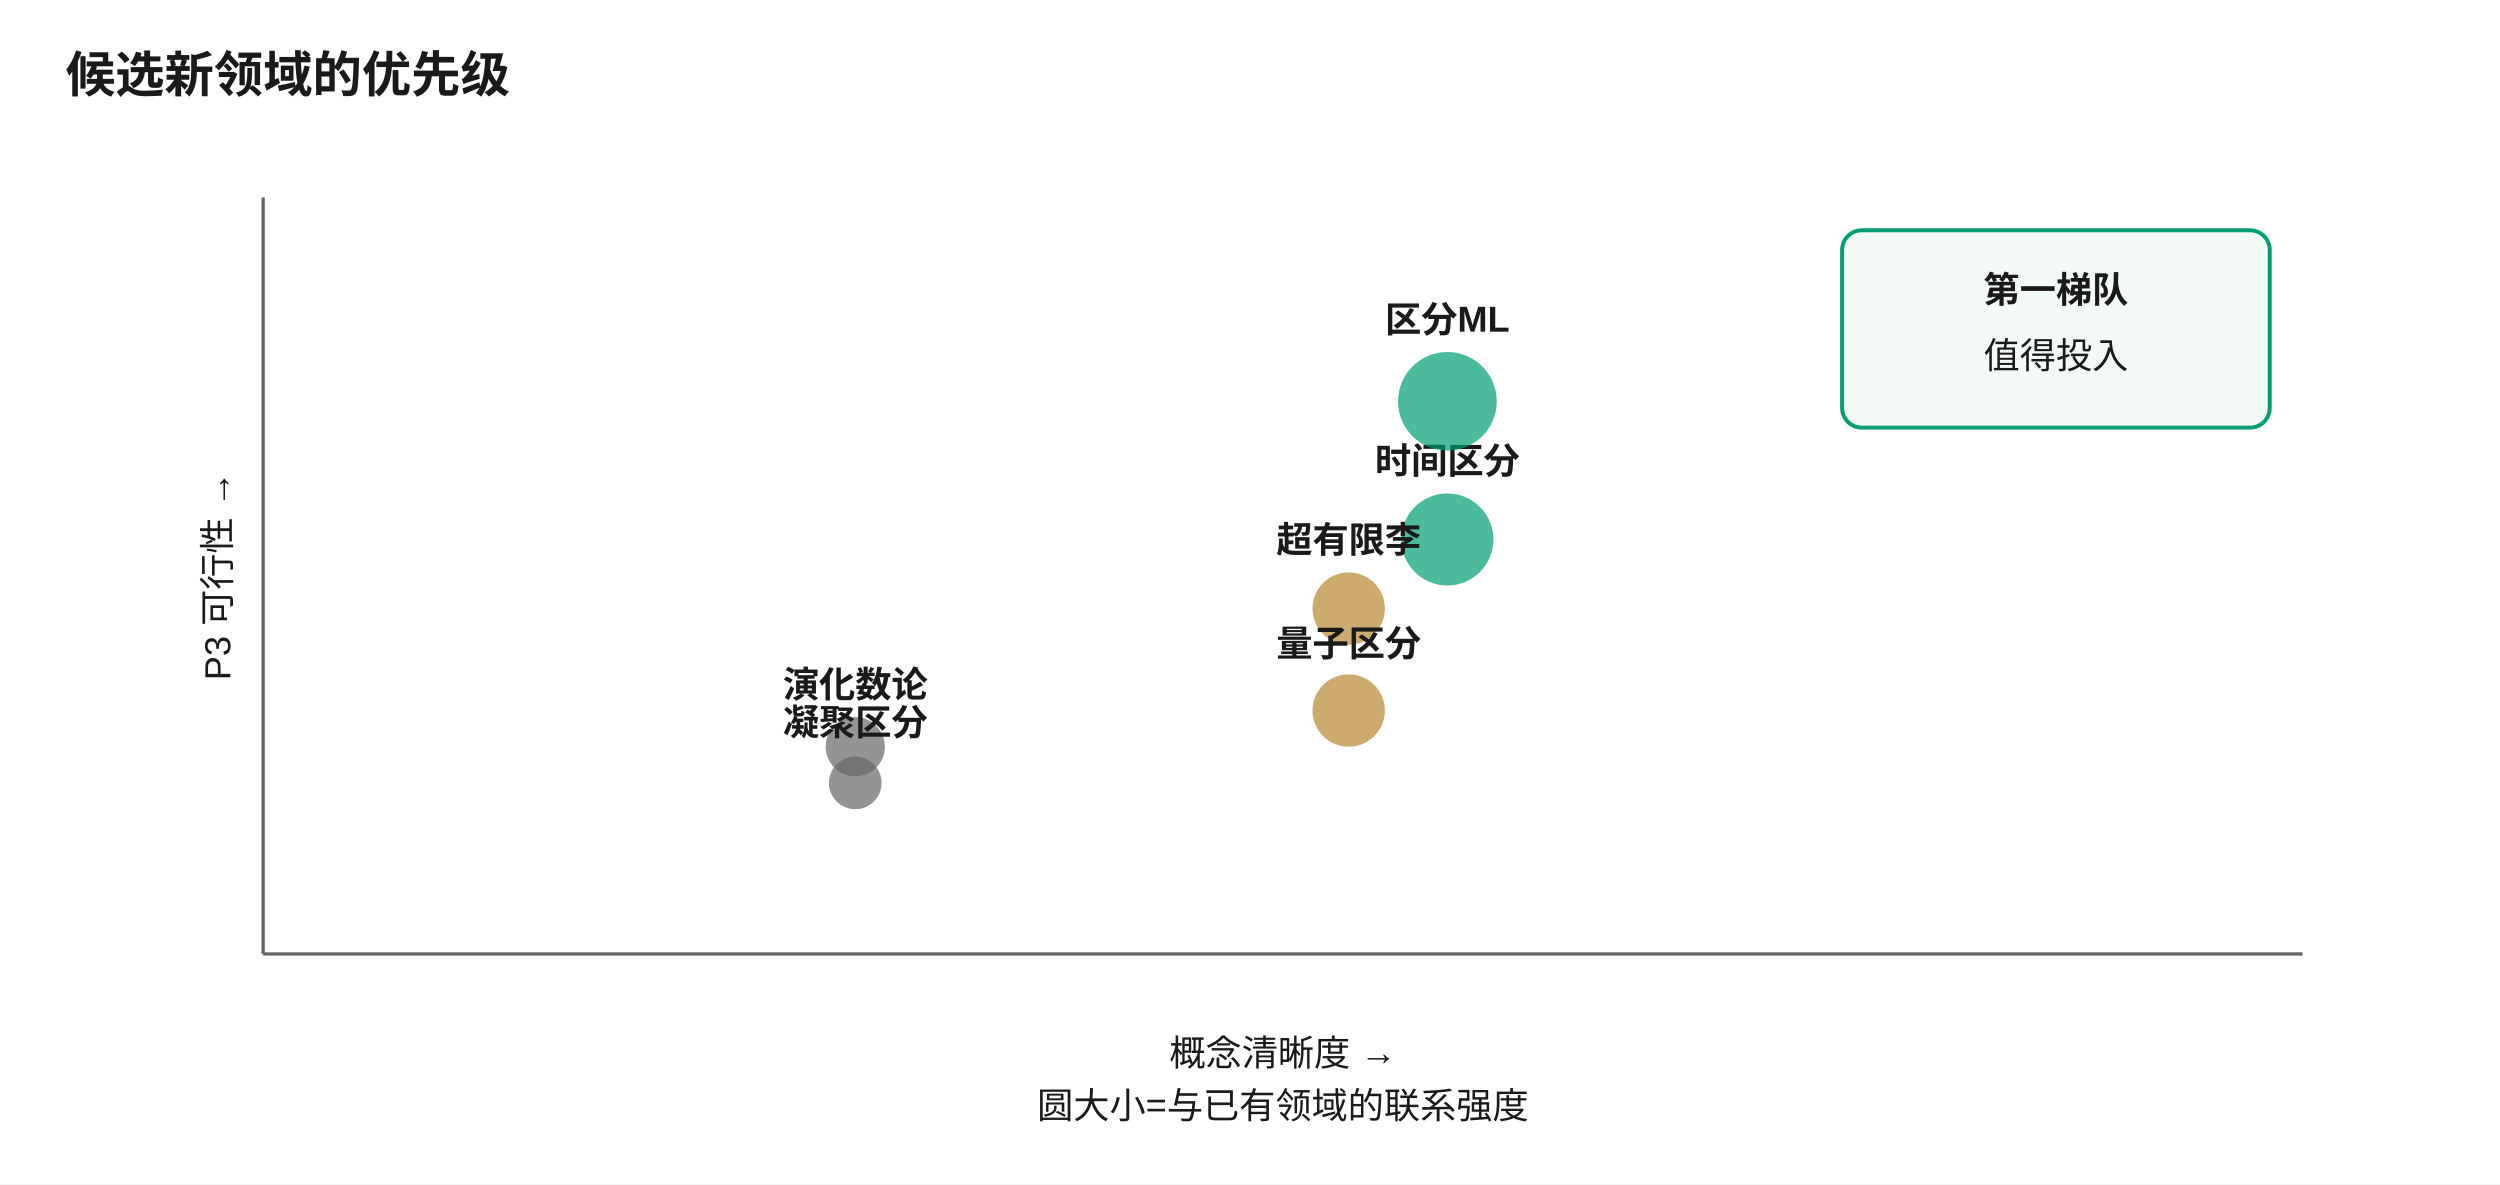
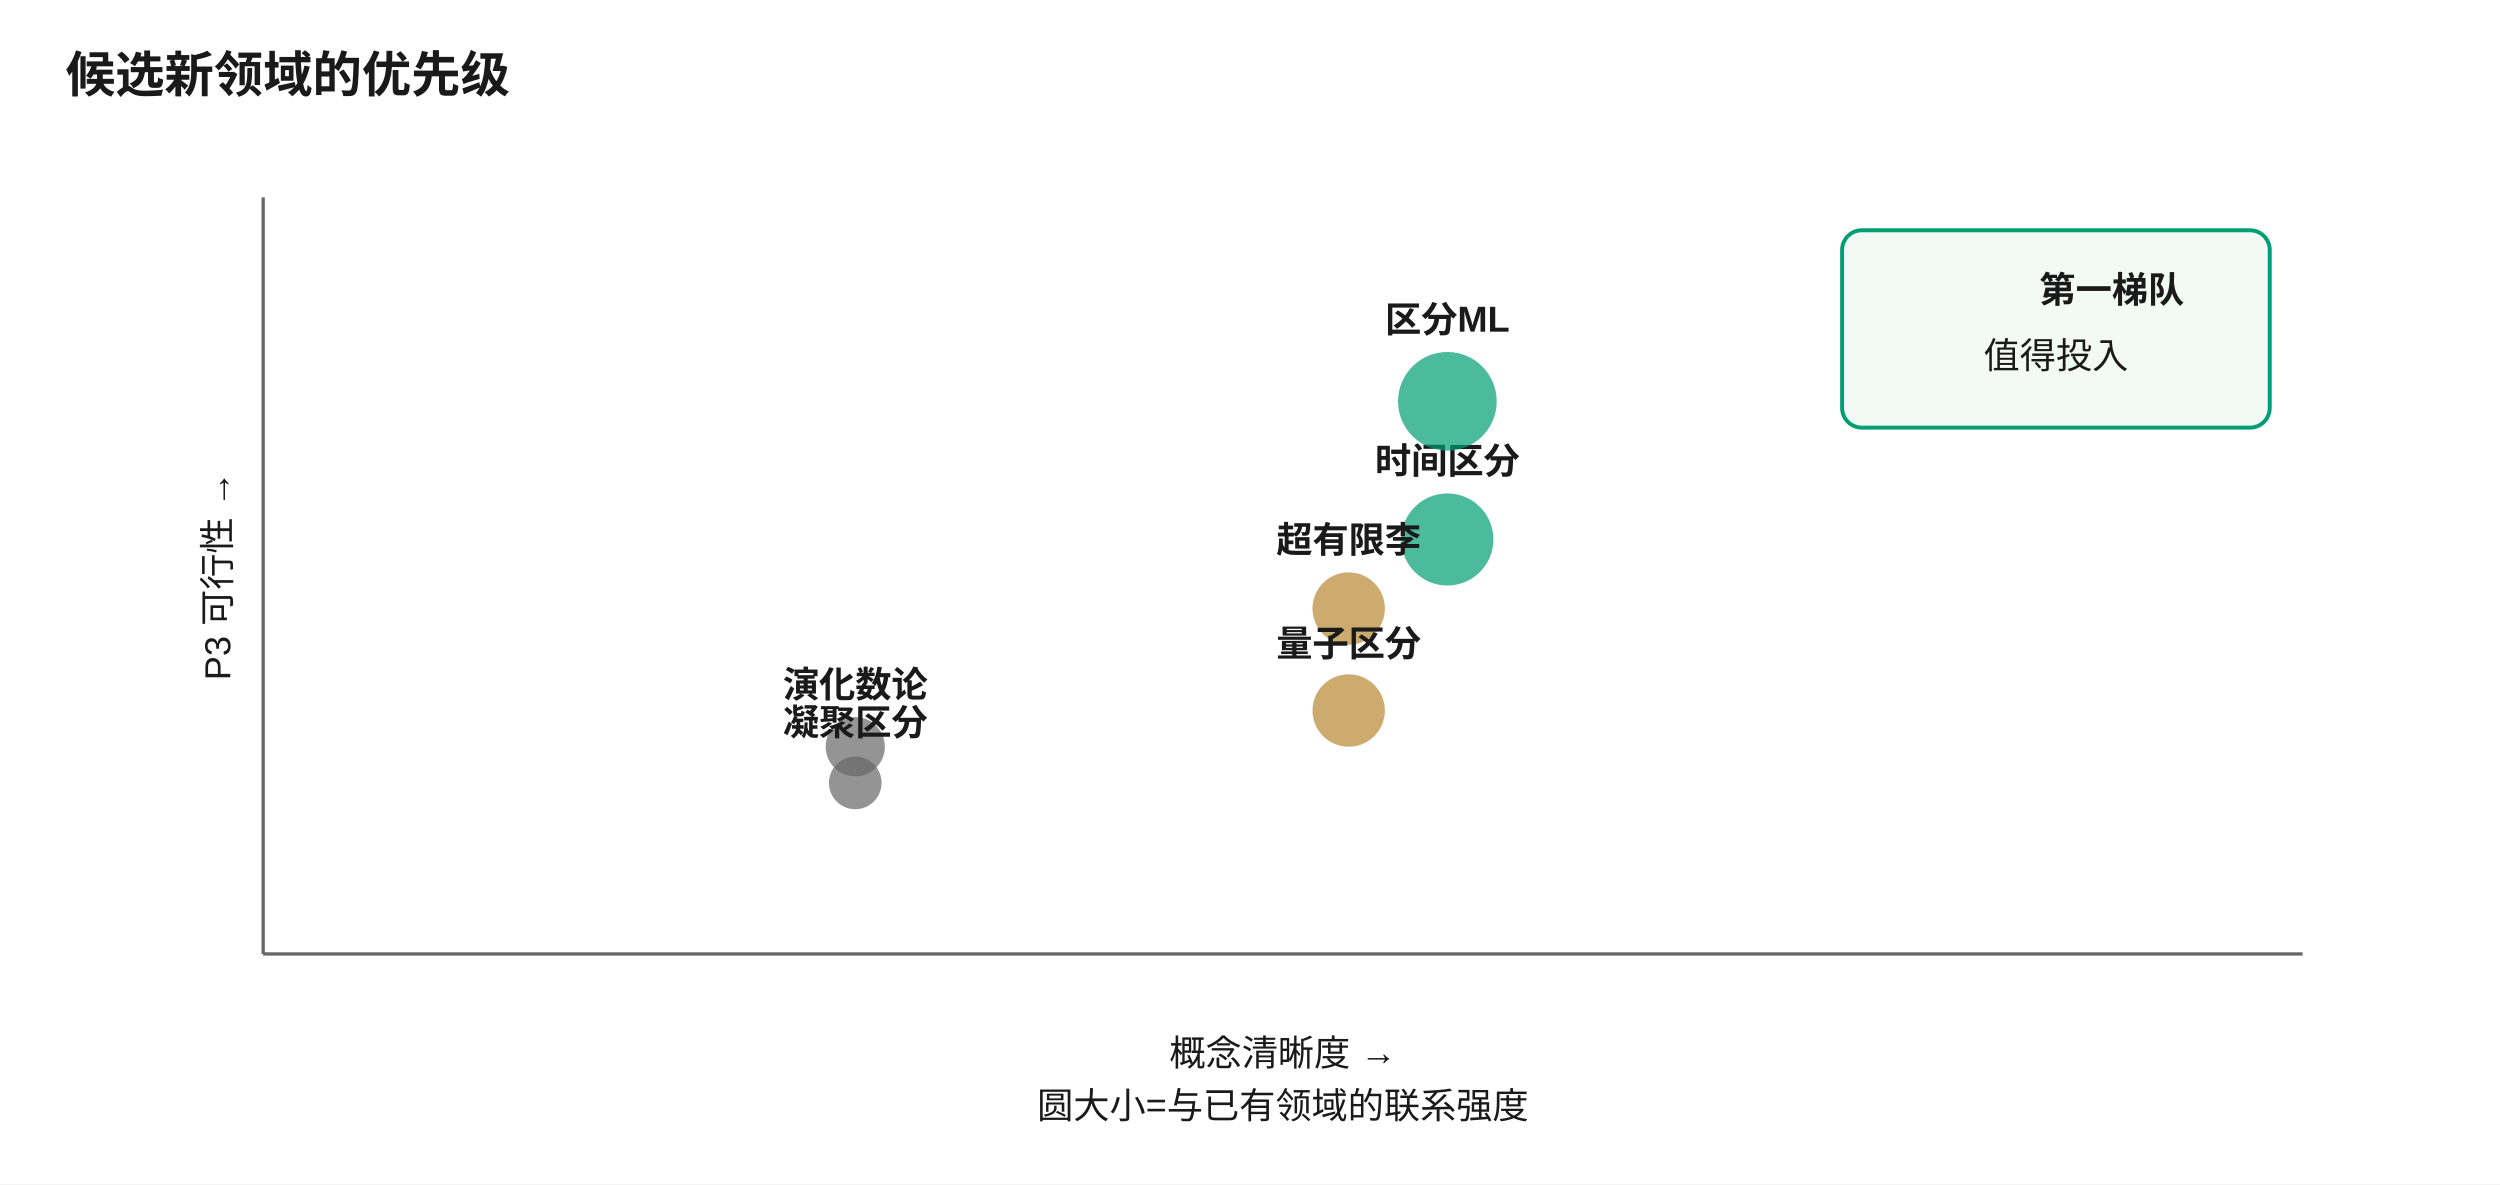
<svg xmlns="http://www.w3.org/2000/svg" viewBox="0 0 760 360" width="760" height="360">
  <rect x="0" y="0" width="760" height="360" fill="#ffffff" />
  <style>text{font-family:'Microsoft YaHei','SimHei',Arial,sans-serif;fill:#1a1a1a;}.s{font-family:'Times New Roman',SimSun,serif;}.t{font-size:15px;font-weight:700;}.l{font-size:11px;}.ax{stroke:#666;stroke-width:1;}.g{stroke:#cfcfcf;stroke-width:1;}</style>
  <text x="20" y="28" class="t" text-anchor="start" fill="#1a1a1a" font-weight="normal">候选新领域的优先级</text>
  <line x1="80" y1="290" x2="700" y2="290" class="ax" />
  <line x1="80" y1="290" x2="80" y2="60" class="ax" />
  <text x="390.0" y="324" class="l" text-anchor="middle">概念清晰度 →</text>
  <text x="70" y="175.0" class="l" text-anchor="middle" transform="rotate(-90 70 175.0)">P3 可行性 →</text>
  <circle cx="590" cy="112" r="17.0" fill="#009E73" opacity="0.7" />
  <text x="590.0" y="88.5" class="l" text-anchor="middle" fill="#009E73" font-weight="700">区分几何</text>
  <circle cx="440" cy="164" r="14.0" fill="#009E73" opacity="0.7" />
  <text x="440.0" y="144.0" class="l" text-anchor="middle" fill="#009E73" font-weight="700">时间区分</text>
  <circle cx="440" cy="122" r="15.0" fill="#009E73" opacity="0.7" />
  <text x="440.0" y="101.0" class="l" text-anchor="middle" fill="#009E73" font-weight="700">区分ML</text>
  <circle cx="410" cy="185" r="11.0" fill="#b8862f" opacity="0.7" />
  <text x="410.0" y="168.0" class="l" text-anchor="middle" fill="#b8862f" font-weight="700">超有限李</text>
  <circle cx="410" cy="216" r="11.0" fill="#b8862f" opacity="0.7" />
  <text x="410.0" y="199.5" class="l" text-anchor="middle" fill="#b8862f" font-weight="700">量子区分</text>
  <circle cx="260" cy="227" r="9.0" fill="#666" opacity="0.7" />
  <text x="260.0" y="212.0" class="l" text-anchor="middle" fill="#666" font-weight="700">演化数论</text>
  <circle cx="260" cy="238" r="8.0" fill="#666" opacity="0.7" />
  <text x="260.0" y="223.5" class="l" text-anchor="middle" fill="#666" font-weight="700">凝聚区分</text>
  <rect x="560" y="70" width="130" height="60" rx="6" fill="#f3f9f5" stroke="#009E73" stroke-width="1.2" />
-   <text x="625" y="92" class="l" text-anchor="middle" fill="#009E73" font-weight="700">第一梯队</text>
+   <text x="642" y="92" class="l" text-anchor="middle" fill="#009E73" font-weight="700">第一梯队</text>
  <text x="625" y="112" class="l" text-anchor="middle" fill="#666" font-weight="normal">值得投入</text>
  <text x="390" y="340" class="l" text-anchor="middle" fill="#666" font-weight="normal">圆大小=与已有领域的联系强度</text>
</svg>
